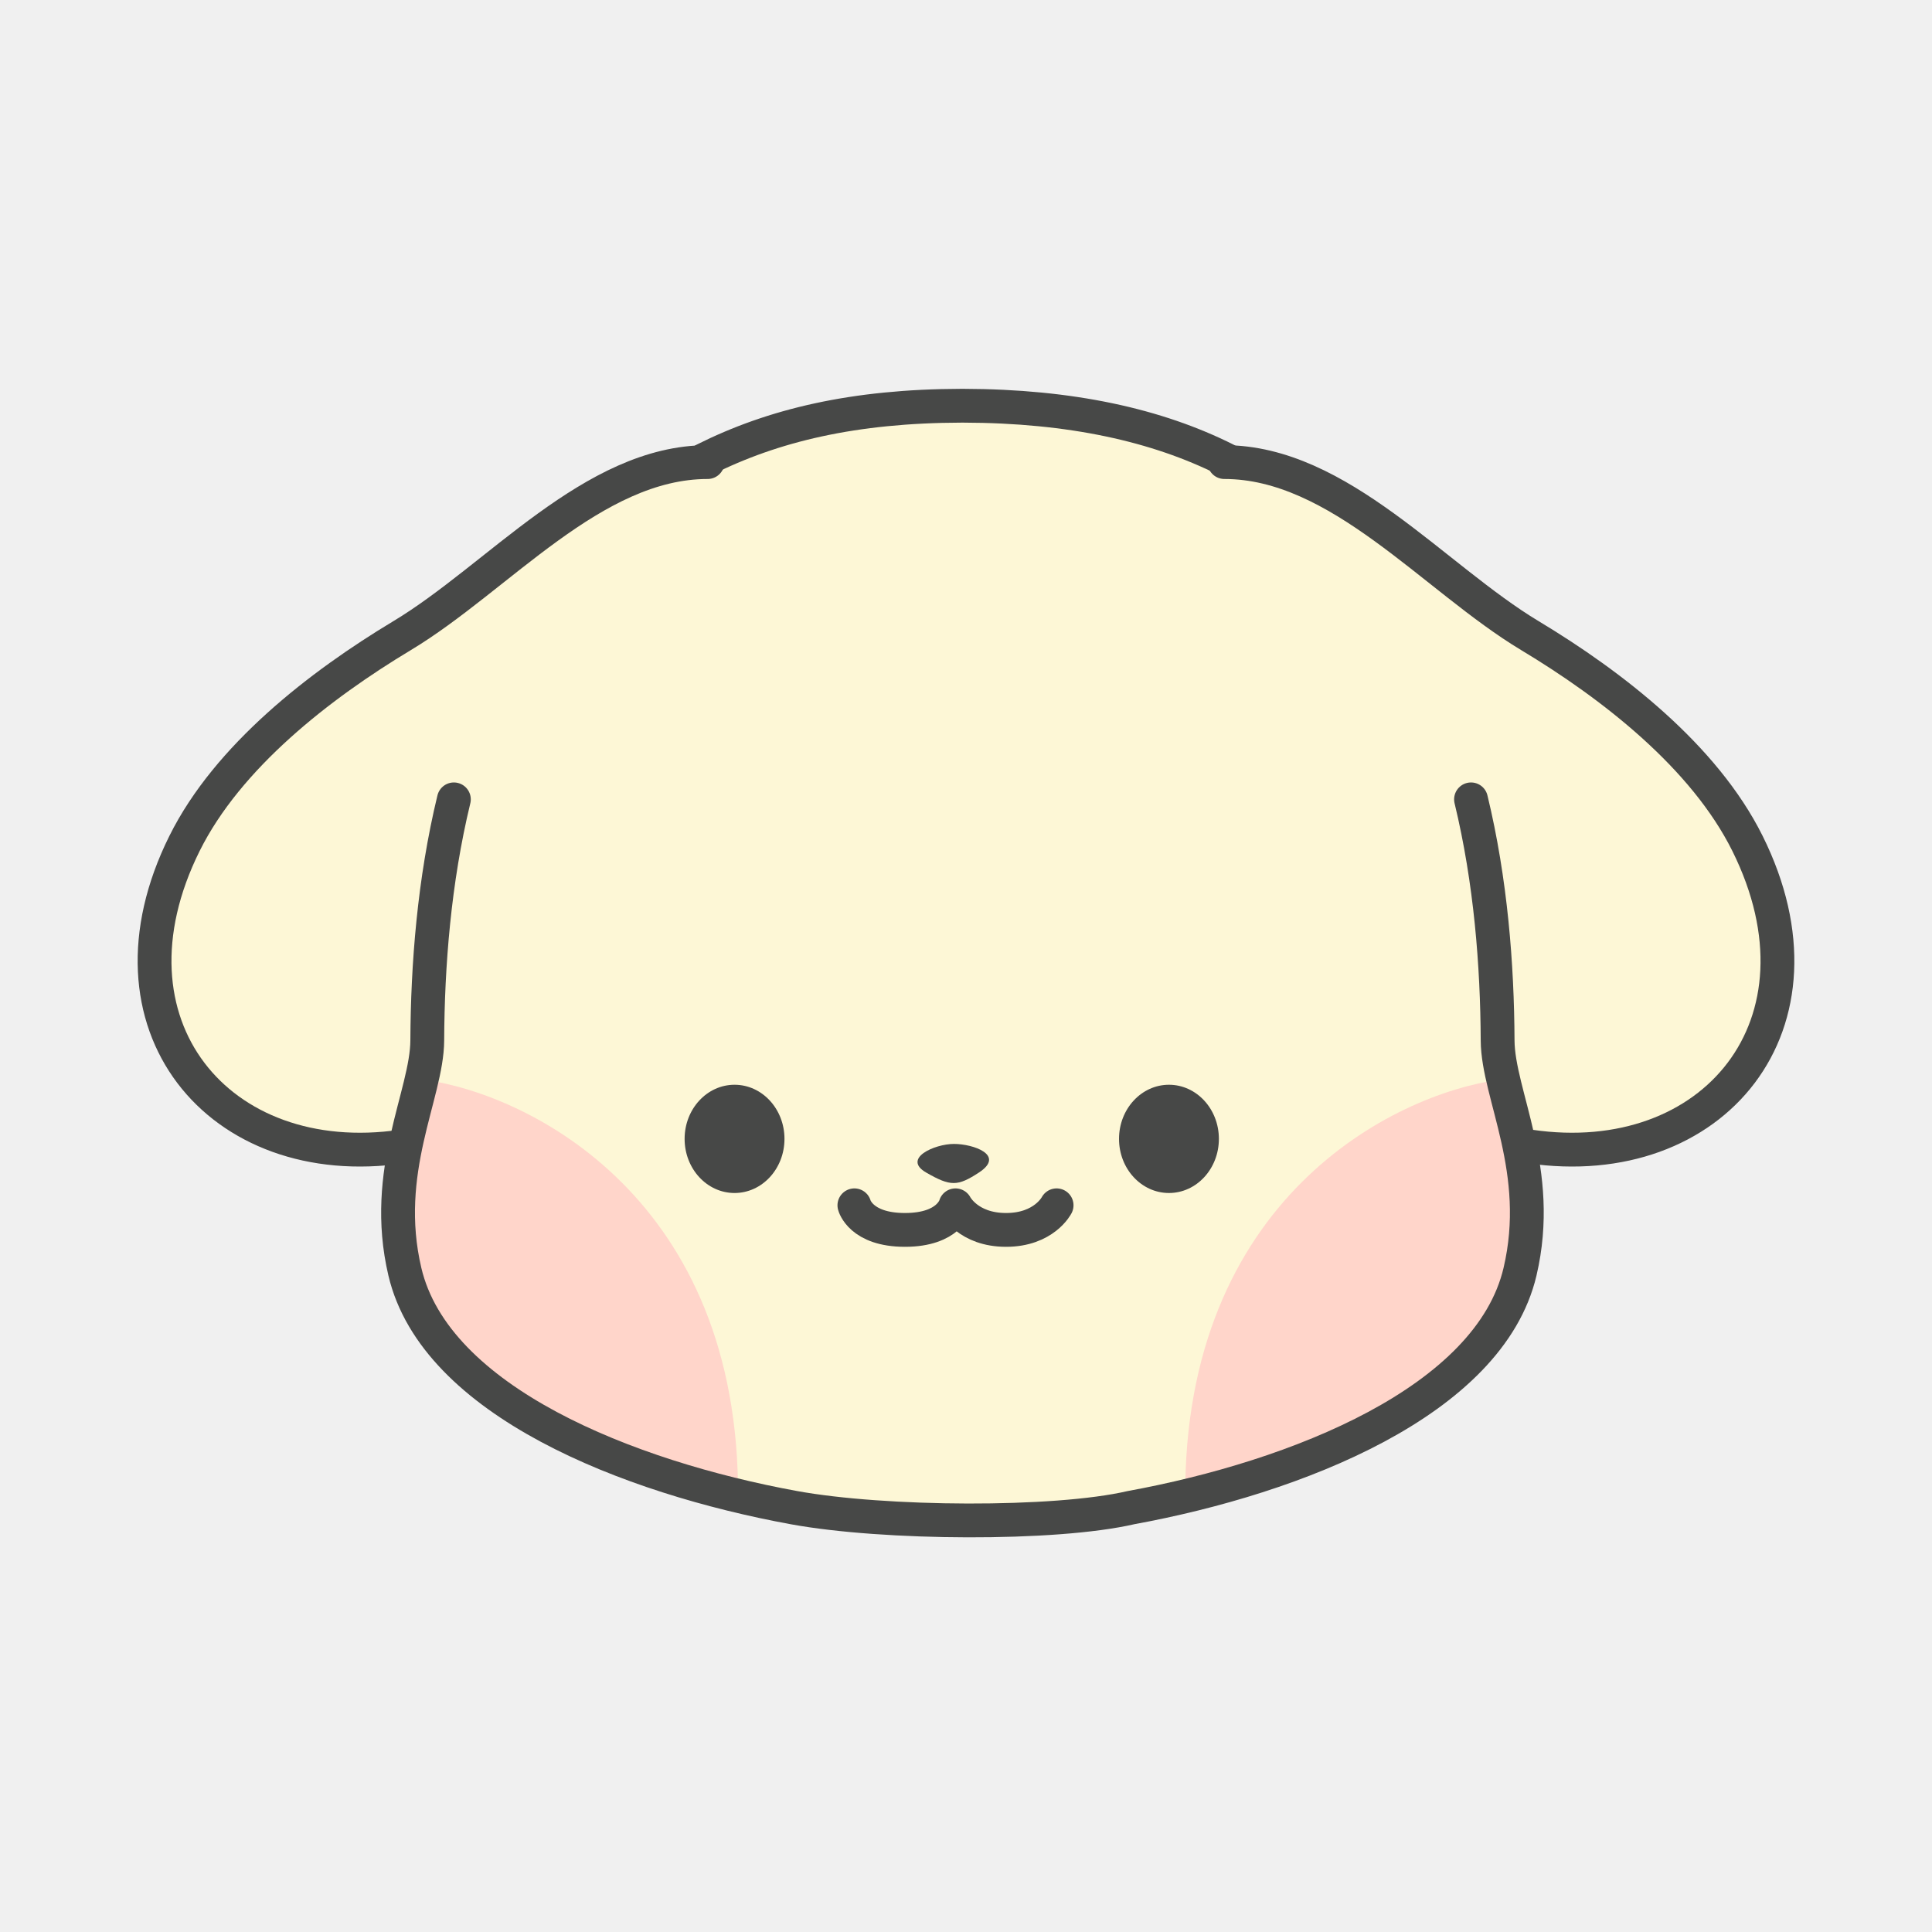
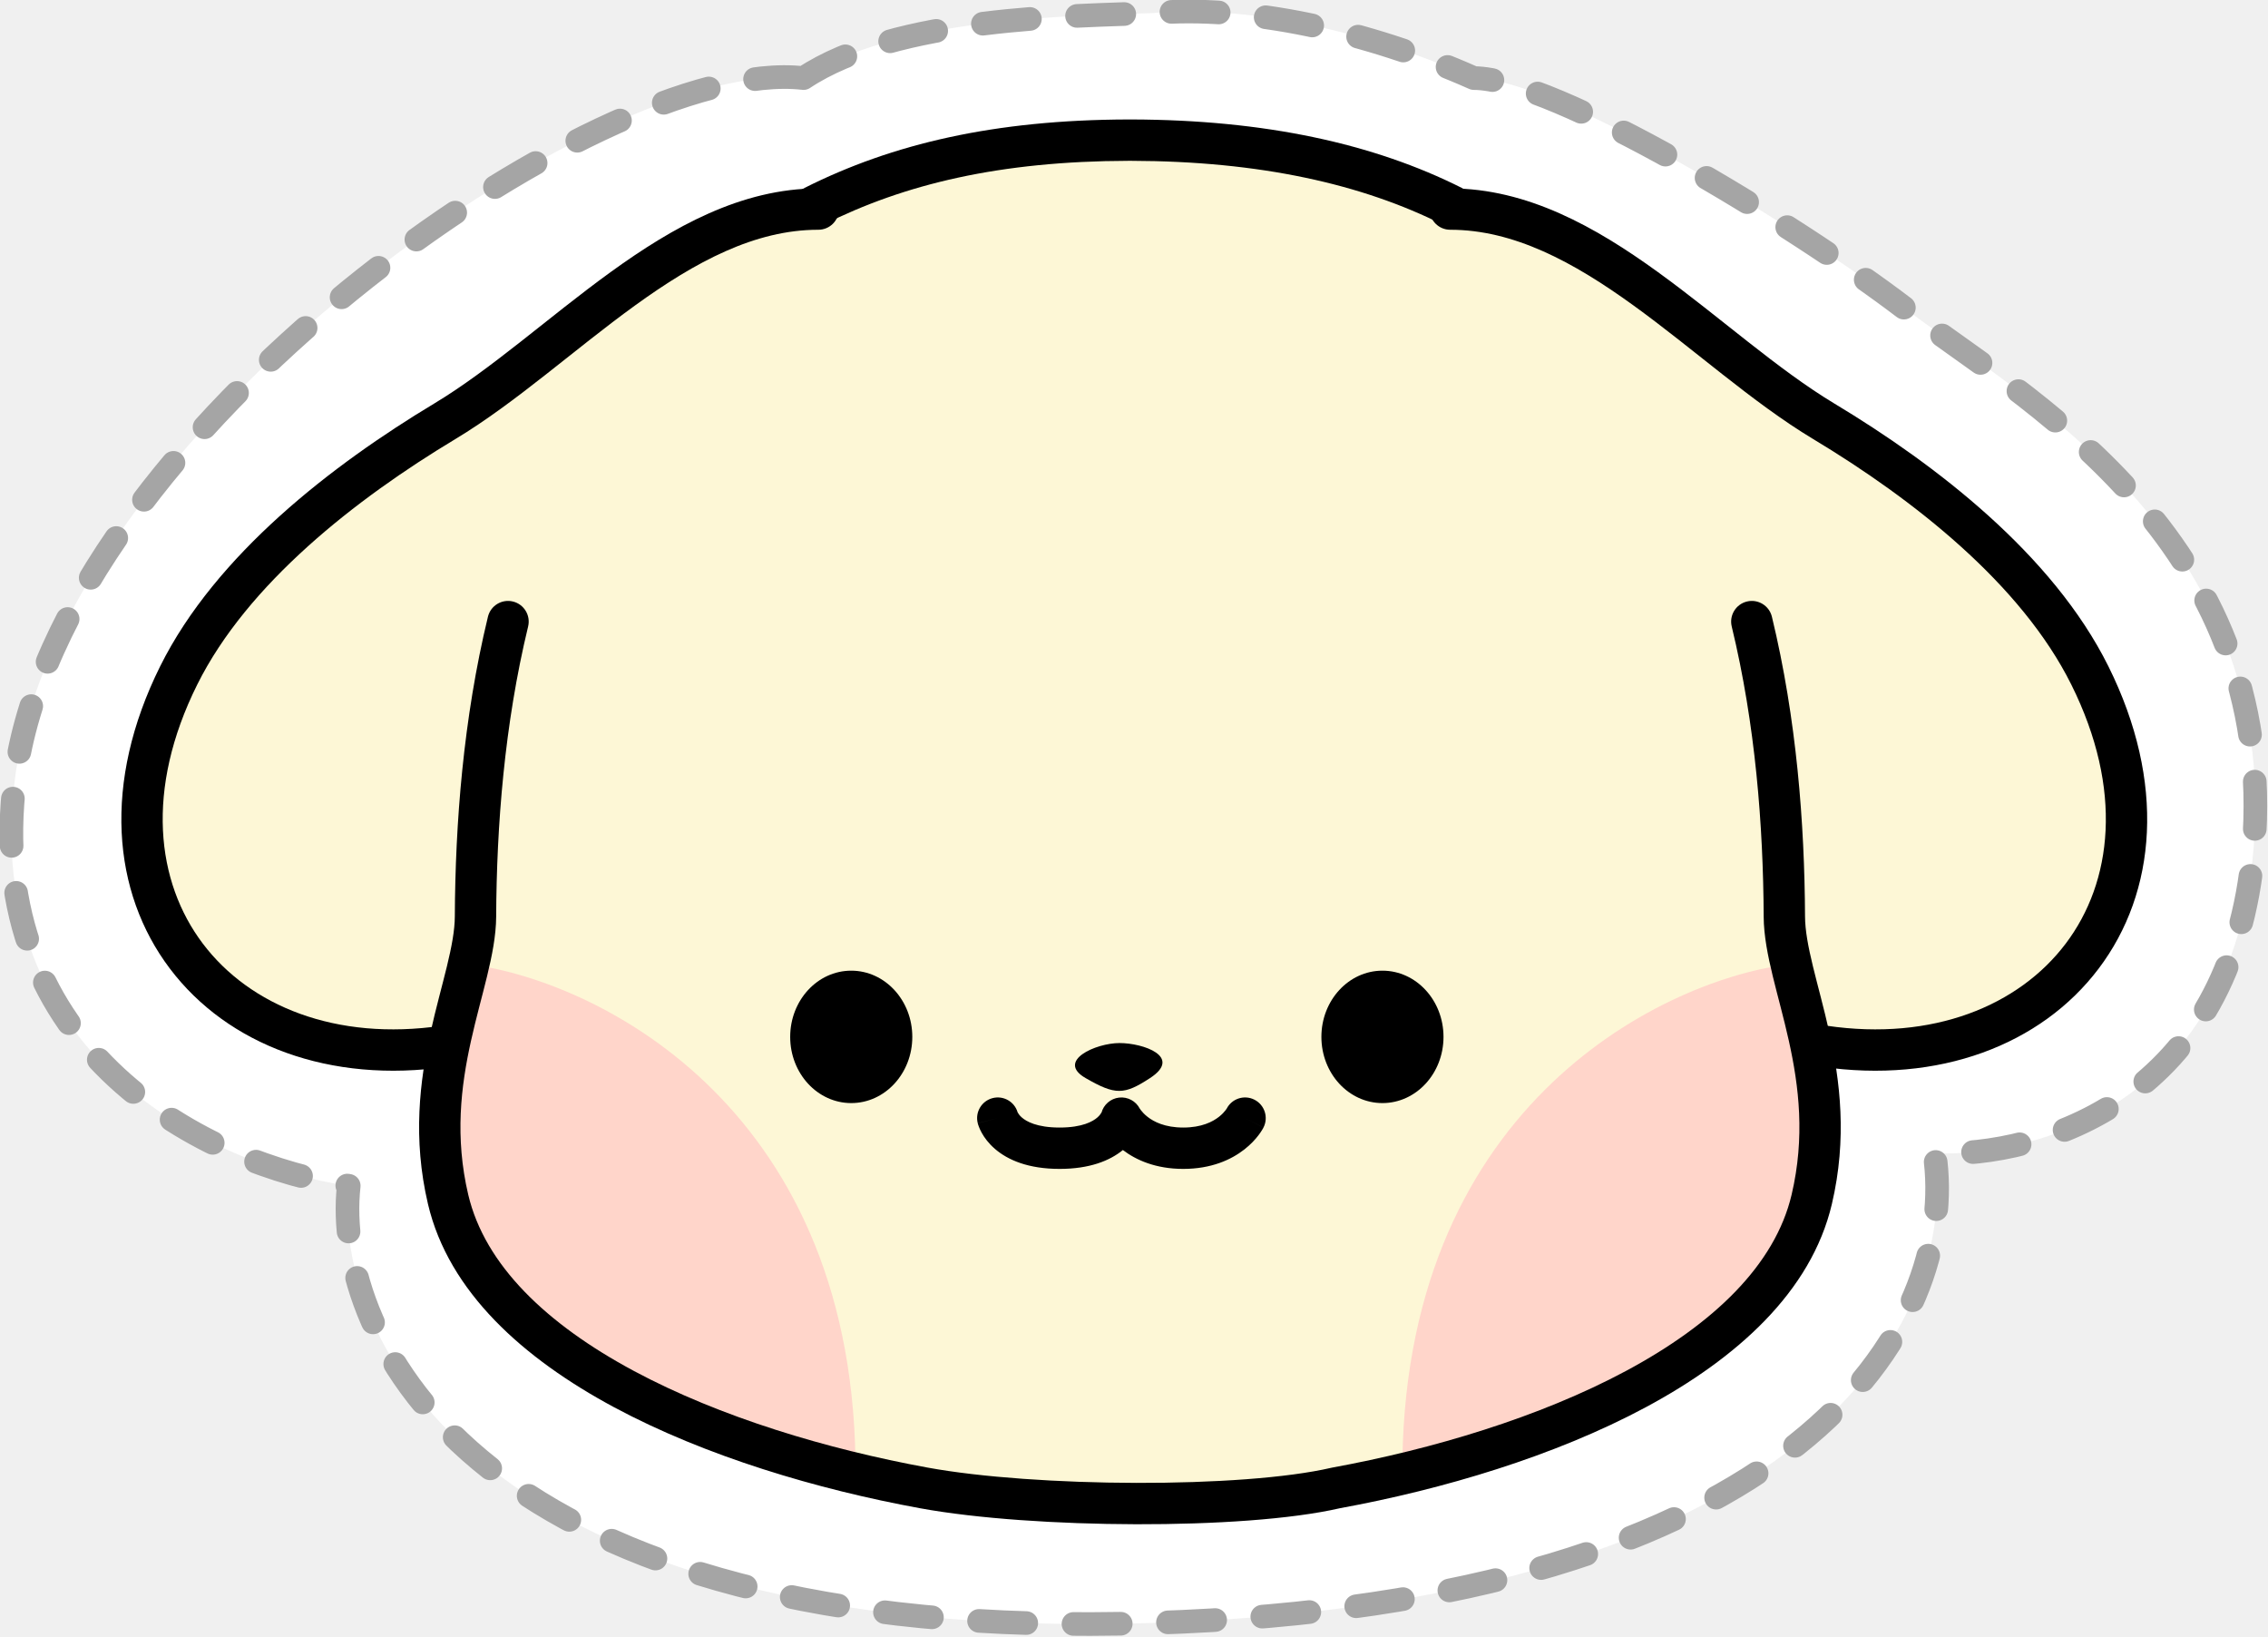
- <svg xmlns="http://www.w3.org/2000/svg" width="400" height="400" viewBox="0 0 400 400" fill="none">
-   <path d="M199.467 84.002C294.18 84.221 309.808 161.111 310.066 215.418C310.12 226.608 319.62 242.415 314.703 263.299C305.967 300.408 232.711 316.376 199.264 315.26C165.818 316.377 92.561 300.408 83.825 263.299C78.908 242.415 88.408 226.608 88.461 215.418C88.72 161.111 104.348 84.221 199.061 84.002V84C199.128 84 199.196 84.001 199.263 84.001C199.331 84.001 199.399 84 199.467 84V84.002Z" fill="#FDF7D6" />
-   <path d="M83.248 237.37C45.293 242.937 19.578 212.067 38.207 174.617C47.159 156.621 66.204 141.847 83.248 131.601C103.174 119.623 122.722 95.67 146.507 95.67L83.248 237.37Z" fill="#FDF7D6" />
-   <path d="M316.752 237.37C354.707 242.937 380.422 212.067 361.793 174.617C352.841 156.621 333.796 141.847 316.752 131.601C296.826 119.623 277.278 95.67 253.493 95.67L316.752 237.37Z" fill="#FDF7D6" />
-   <path d="M199.467 84.002C294.18 84.221 309.809 161.111 310.067 215.418C310.121 226.609 319.621 242.415 314.704 263.299C305.968 300.408 232.71 316.377 199.264 315.26C165.817 316.376 92.56 300.408 83.824 263.299C78.908 242.415 88.407 226.609 88.461 215.418C88.72 161.111 104.349 84.221 199.062 84.002V84C199.129 84 199.196 84.001 199.264 84.001C199.331 84.001 199.399 84 199.467 84V84.002Z" fill="#FDF7D6" />
-   <path d="M152.804 310.161C153.206 248.221 109.731 226.624 87.943 223.568C82.915 231.378 80.51 257.696 84.424 265.846C93.474 284.692 104.535 294.88 152.804 310.161Z" fill="#FFD5CA" />
-   <path d="M245.386 310.161C244.984 248.221 288.459 226.624 310.246 223.568C315.274 231.378 317.679 257.696 313.766 265.846C304.716 284.692 293.654 294.88 245.386 310.161Z" fill="#FFD5CA" />
-   <path d="M146.507 95.67C122.722 95.67 103.174 119.623 83.248 131.601C66.204 141.847 47.159 156.621 38.207 174.617C19.578 212.067 45.293 242.937 83.248 237.37" stroke="#474847" stroke-width="7" stroke-linecap="round" stroke-linejoin="round" />
-   <path d="M253.493 95.67C277.278 95.67 296.826 119.623 316.752 131.601C333.796 141.847 352.841 156.621 361.793 174.617C380.422 212.067 354.707 242.937 316.752 237.37" stroke="#474847" stroke-width="7" stroke-linecap="round" stroke-linejoin="round" />
-   <path d="M93.97 165.499C89.872 182.436 88.535 199.854 88.461 215.418C88.408 226.608 78.908 242.415 83.825 263.299C90.132 290.088 130.063 305.86 164.368 312.14C183 315.551 218.397 315.792 234.16 312.14C268.465 305.86 308.397 290.088 314.703 263.299C319.62 242.415 310.121 226.608 310.067 215.418C309.993 199.854 308.657 182.436 304.558 165.499M253.865 95.206C239.533 88.005 221.674 84.053 199.467 84.002V84C199.4 84 199.332 84.001 199.264 84.001C199.197 84.001 199.129 84 199.061 84V84.002C176.855 84.053 160.097 88.005 145.765 95.206" stroke="#474847" stroke-width="7" stroke-linecap="round" stroke-linejoin="round" />
-   <ellipse cx="152.08" cy="235.793" rx="10.338" ry="11.206" fill="#474847" />
-   <ellipse cx="242.019" cy="235.793" rx="10.338" ry="11.206" fill="#474847" />
-   <path d="M176.891 249.546C176.891 249.546 178.183 254.639 187.358 254.639C196.532 254.639 197.825 249.546 197.825 249.546C197.825 249.546 200.409 254.639 208.292 254.639C216.174 254.639 218.759 249.546 218.759 249.546" stroke="#474847" stroke-width="7" stroke-linecap="round" stroke-linejoin="round" />
-   <path d="M191.762 242.768C196.812 245.676 198.266 245.638 202.666 242.768C208.214 239.15 201.519 236.838 197.501 236.838C193.484 236.838 186.711 239.86 191.762 242.768Z" fill="#474847" />
+ <svg xmlns="http://www.w3.org/2000/svg" width="384" height="277" viewBox="0 0 384 277" fill="none">
+   <path d="M136.046 13.219C151.646 2.819 181.879 2.72 195.046 2.22C211.046 0.78 231.546 5.219 249.546 13.219C263.046 13.219 303.546 37.719 322.546 52.219C341.546 66.719 386.046 90.719 381.546 143.719C377.946 186.119 345.546 195.886 327.546 195.219C331.879 224.219 305.046 271.219 195.046 274.719C80.546 278.363 56.213 226.053 59.046 200.719C35.546 197.386 -3.454 178.119 2.546 131.719C10.046 73.719 101.546 9.219 136.046 13.219Z" fill="white" stroke="#A5A5A5" stroke-width="4" stroke-linecap="round" stroke-linejoin="round" stroke-dasharray="8 8" />
+   <path d="M191.513 23.721C286.225 23.941 301.854 100.83 302.112 155.137C302.166 166.328 311.666 182.134 306.749 203.018C298.013 240.127 224.757 256.096 191.31 254.979C157.864 256.096 84.607 240.127 75.871 203.018C70.954 182.134 80.454 166.328 80.507 155.137C80.766 100.83 96.394 23.941 191.107 23.721V23.719C191.174 23.719 191.242 23.72 191.309 23.72C191.377 23.72 191.445 23.719 191.513 23.719V23.721Z" fill="#FDF7D6" />
+   <path d="M75.294 177.09C37.339 182.657 11.624 151.786 30.253 114.337C39.205 96.341 58.25 81.567 75.294 71.321C95.22 59.342 114.767 35.39 138.553 35.39L75.294 177.09Z" fill="#FDF7D6" />
+   <path d="M308.798 177.09C346.753 182.657 372.467 151.786 353.839 114.337C344.887 96.341 325.842 81.567 308.798 71.321C288.872 59.342 269.324 35.39 245.539 35.39L308.798 177.09Z" fill="#FDF7D6" />
+   <path d="M191.513 23.721C286.226 23.94 301.854 100.83 302.113 155.137C302.166 166.328 311.666 182.134 306.75 203.018C298.013 240.127 224.757 256.096 191.31 254.979C157.864 256.096 84.607 240.127 75.871 203.018C70.954 182.134 80.454 166.328 80.507 155.137C80.766 100.83 96.394 23.94 191.107 23.721V23.719C191.175 23.719 191.243 23.72 191.31 23.72C191.378 23.72 191.446 23.719 191.513 23.719V23.721Z" fill="#FDF7D6" />
+   <path d="M144.85 249.88C145.252 187.941 101.777 166.343 79.989 163.287C74.961 171.097 72.556 197.415 76.469 205.565C85.52 224.412 96.581 234.599 144.85 249.88Z" fill="#FFD5CA" />
+   <path d="M237.432 249.88C237.029 187.941 280.504 166.343 302.292 163.287C307.32 171.097 309.725 197.415 305.812 205.565C296.761 224.412 285.7 234.599 237.432 249.88Z" fill="#FFD5CA" />
+   <path d="M138.553 31.89C140.486 31.89 142.053 33.457 142.053 35.39C142.053 37.323 140.486 38.89 138.553 38.89C127.824 38.89 117.761 44.298 107.527 51.699C102.426 55.388 97.474 59.423 92.4 63.406C87.382 67.346 82.278 71.206 77.097 74.32C60.184 84.487 41.875 98.832 33.387 115.896C24.549 133.662 26.447 149.282 34.347 159.734C42.288 170.242 56.84 176.259 74.786 173.627C76.699 173.346 78.476 174.669 78.757 176.582C79.037 178.495 77.714 180.272 75.802 180.553C55.793 183.487 38.51 176.853 28.763 163.955C18.974 151.002 17.328 132.461 27.119 112.778C36.535 93.85 56.314 78.647 73.49 68.321C78.272 65.447 83.084 61.821 88.078 57.9C93.017 54.023 98.175 49.824 103.425 46.027C113.893 38.457 125.496 31.89 138.553 31.89Z" fill="black" />
+   <path d="M245.539 31.89C243.606 31.89 242.039 33.457 242.039 35.39C242.039 37.323 243.606 38.89 245.539 38.89C256.267 38.89 266.331 44.298 276.564 51.699C281.665 55.388 286.618 59.423 291.691 63.406C296.71 67.346 301.814 71.206 306.995 74.32C323.908 84.487 342.217 98.832 350.705 115.896C359.543 133.662 357.645 149.282 349.745 159.734C341.804 170.242 327.252 176.259 309.306 173.627C307.393 173.346 305.615 174.669 305.335 176.582C305.055 178.495 306.378 180.272 308.29 180.553C328.298 183.487 345.582 176.853 355.329 163.955C365.118 151.002 366.764 132.461 356.973 112.778C347.557 93.85 327.777 78.647 310.602 68.321C305.82 65.447 301.007 61.821 296.014 57.9C291.075 54.023 285.917 49.824 280.667 46.027C270.199 38.457 258.596 31.89 245.539 31.89Z" fill="black" />
+   <path d="M295.781 101.817C297.66 101.363 299.551 102.517 300.006 104.395C304.188 121.679 305.538 139.386 305.613 155.121C305.625 157.483 306.141 160.232 306.953 163.577C307.724 166.752 308.827 170.699 309.712 174.684C311.536 182.901 312.784 192.658 310.156 203.82C306.657 218.685 293.998 229.972 278.631 238.214C263.17 246.506 244.262 252.106 226.901 255.29C218.609 257.194 205.539 258.039 192.378 258.008C179.124 257.978 165.386 257.06 155.783 255.302C138.405 252.121 119.469 246.517 103.989 238.214C88.622 229.972 75.963 218.685 72.464 203.82C69.836 192.658 71.085 182.901 72.908 174.684C73.793 170.699 74.896 166.752 75.667 163.577C76.479 160.232 76.996 157.483 77.007 155.121C77.082 139.386 78.432 121.679 82.614 104.395C83.069 102.517 84.96 101.363 86.839 101.817C88.718 102.272 89.872 104.163 89.418 106.042C85.403 122.632 84.08 139.761 84.007 155.154C83.991 158.387 83.3 161.811 82.47 165.229C81.598 168.817 80.625 172.225 79.742 176.201C78.032 183.906 76.989 192.494 79.277 202.216C82.085 214.14 92.546 224.134 107.297 232.046C121.935 239.897 140.117 245.318 157.044 248.417C166.073 250.07 179.35 250.979 192.394 251.008C205.48 251.038 217.941 250.182 225.417 248.45L225.576 248.417C242.503 245.318 260.685 239.897 275.323 232.046C290.074 224.134 300.535 214.14 303.343 202.216C305.632 192.494 304.588 183.906 302.878 176.201C301.995 172.225 301.022 168.817 300.15 165.229C299.32 161.811 298.629 158.387 298.613 155.154C298.54 139.761 297.217 122.632 293.202 106.042C292.748 104.163 293.903 102.272 295.781 101.817ZM191.611 20.222C214.181 20.285 232.574 24.308 247.482 31.799C249.21 32.666 249.906 34.77 249.038 36.497C248.17 38.224 246.067 38.921 244.34 38.053C230.602 31.151 213.306 27.272 191.505 27.221C191.485 27.221 191.465 27.22 191.445 27.219C191.384 27.22 191.535 27.22 191.314 27.22H191.306C191.084 27.22 191.237 27.22 191.174 27.219C191.154 27.22 191.135 27.221 191.115 27.221C169.347 27.272 153.144 31.139 139.382 38.053C137.655 38.921 135.55 38.224 134.683 36.497C133.815 34.77 134.512 32.666 136.239 31.799C151.123 24.32 168.408 20.285 191.008 20.222C191.041 20.221 191.073 20.219 191.106 20.219C191.154 20.219 191.201 20.22 191.233 20.22H191.387C191.42 20.22 191.466 20.219 191.514 20.219C191.546 20.219 191.579 20.221 191.611 20.222Z" fill="black" />
+   <path d="M154.464 175.512C154.464 181.701 149.835 186.718 144.126 186.718C138.416 186.718 133.788 181.701 133.788 175.512C133.788 169.323 138.416 164.306 144.126 164.306C149.835 164.306 154.464 169.323 154.464 175.512Z" fill="black" />
+   <path d="M244.403 175.512C244.403 181.701 239.775 186.718 234.065 186.718C228.356 186.718 223.728 181.701 223.728 175.512C223.728 169.323 228.356 164.306 234.065 164.306C239.775 164.306 244.403 169.323 244.403 175.512Z" fill="black" />
+   <path d="M168.076 185.873C169.895 185.411 171.742 186.466 172.283 188.242C172.29 188.259 172.309 188.302 172.344 188.365C172.433 188.527 172.632 188.83 173.021 189.166C173.744 189.793 175.499 190.859 179.403 190.859C183.308 190.859 185.063 189.793 185.786 189.166C186.175 188.83 186.374 188.527 186.464 188.365C186.509 188.282 186.528 188.234 186.528 188.234C186.528 188.234 186.523 188.247 186.514 188.275C186.51 188.289 186.505 188.306 186.499 188.328C186.496 188.338 186.492 188.35 186.489 188.363C186.487 188.369 186.485 188.376 186.483 188.383C186.482 188.386 186.481 188.39 186.48 188.393C186.48 188.395 186.48 188.398 186.479 188.399V188.4C186.839 186.988 188.036 185.947 189.484 185.787C190.928 185.626 192.32 186.375 192.983 187.666C192.981 187.662 192.98 187.658 192.978 187.655C192.974 187.647 192.971 187.641 192.968 187.635C192.962 187.624 192.958 187.618 192.957 187.615C192.959 187.618 192.965 187.628 192.974 187.644C193.005 187.693 193.07 187.795 193.177 187.934C193.39 188.212 193.755 188.626 194.302 189.053C195.351 189.872 197.218 190.859 200.338 190.859C203.457 190.859 205.324 189.872 206.374 189.053C206.92 188.627 207.285 188.212 207.498 187.934C207.604 187.795 207.671 187.693 207.701 187.644C207.716 187.62 207.722 187.609 207.719 187.615C207.717 187.617 207.713 187.624 207.707 187.635C207.704 187.641 207.701 187.647 207.697 187.655C207.695 187.659 207.693 187.663 207.69 187.667C207.689 187.669 207.688 187.671 207.687 187.672C208.565 185.955 210.668 185.271 212.388 186.144C214.112 187.019 214.8 189.125 213.926 190.849L210.805 189.265L213.924 190.853L213.918 190.865C213.915 190.87 213.911 190.876 213.908 190.882C213.901 190.895 213.895 190.909 213.887 190.924C213.87 190.954 213.851 190.99 213.829 191.03C213.784 191.11 213.726 191.209 213.655 191.324C213.513 191.553 213.317 191.849 213.057 192.188C212.54 192.865 211.765 193.724 210.68 194.571C208.467 196.298 205.1 197.859 200.338 197.859C195.662 197.859 192.332 196.353 190.118 194.664C187.893 196.481 184.48 197.859 179.403 197.859C174.133 197.859 170.654 196.378 168.437 194.457C167.356 193.521 166.659 192.55 166.22 191.757C166.001 191.362 165.848 191.012 165.741 190.734C165.688 190.594 165.645 190.472 165.613 190.37C165.597 190.319 165.584 190.273 165.572 190.232C165.566 190.212 165.561 190.193 165.556 190.175C165.554 190.166 165.552 190.157 165.55 190.149C165.549 190.145 165.548 190.141 165.547 190.137C165.546 190.135 165.546 190.132 165.546 190.131C165.551 190.127 165.695 190.087 168.936 189.265L165.544 190.125C165.069 188.252 166.202 186.348 168.076 185.873ZM172.327 188.4C172.327 188.399 172.326 188.395 172.326 188.393C172.325 188.39 172.324 188.386 172.323 188.383C172.321 188.376 172.32 188.369 172.318 188.363C172.315 188.35 172.311 188.338 172.308 188.328C172.302 188.306 172.297 188.289 172.293 188.275C172.292 188.273 172.29 188.271 172.29 188.269C172.303 188.312 172.316 188.356 172.327 188.4Z" fill="black" />
+   <path d="M183.808 182.488C188.858 185.396 190.312 185.357 194.712 182.488C200.26 178.87 193.564 176.557 189.547 176.557C185.53 176.557 178.757 179.58 183.808 182.488Z" fill="black" />
</svg>
